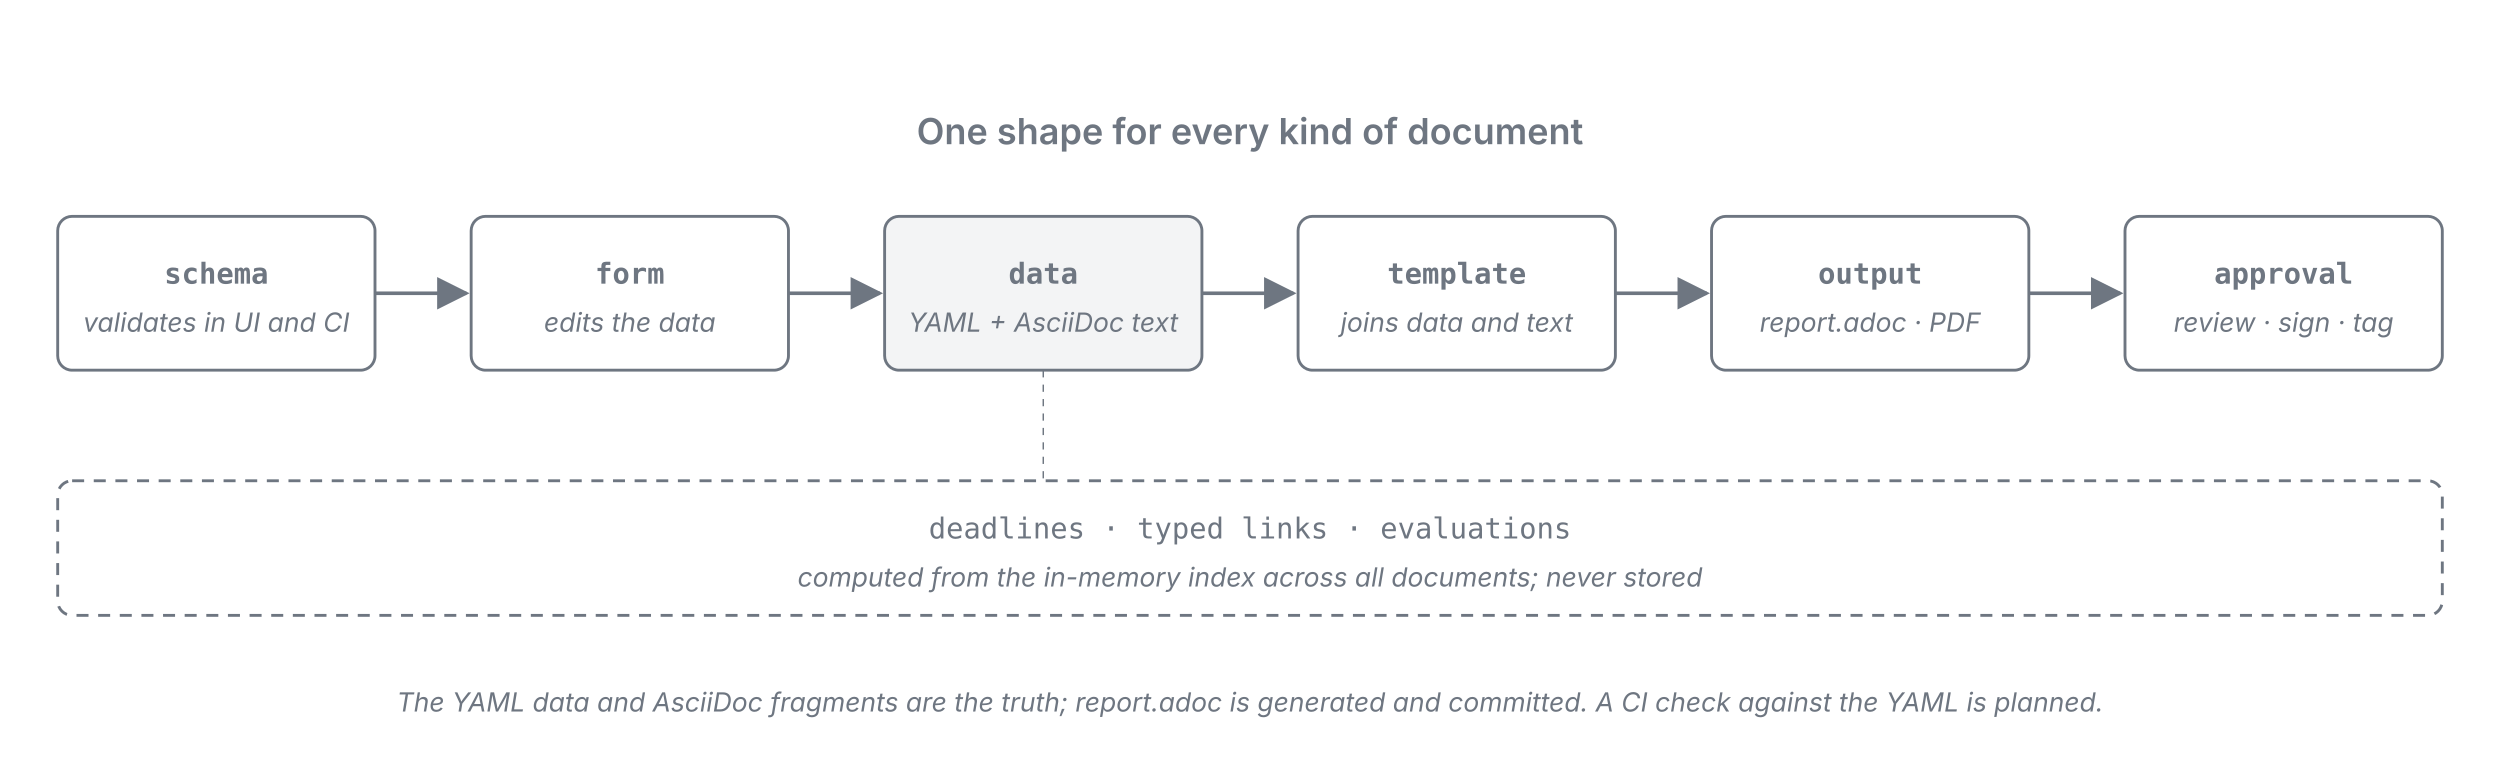
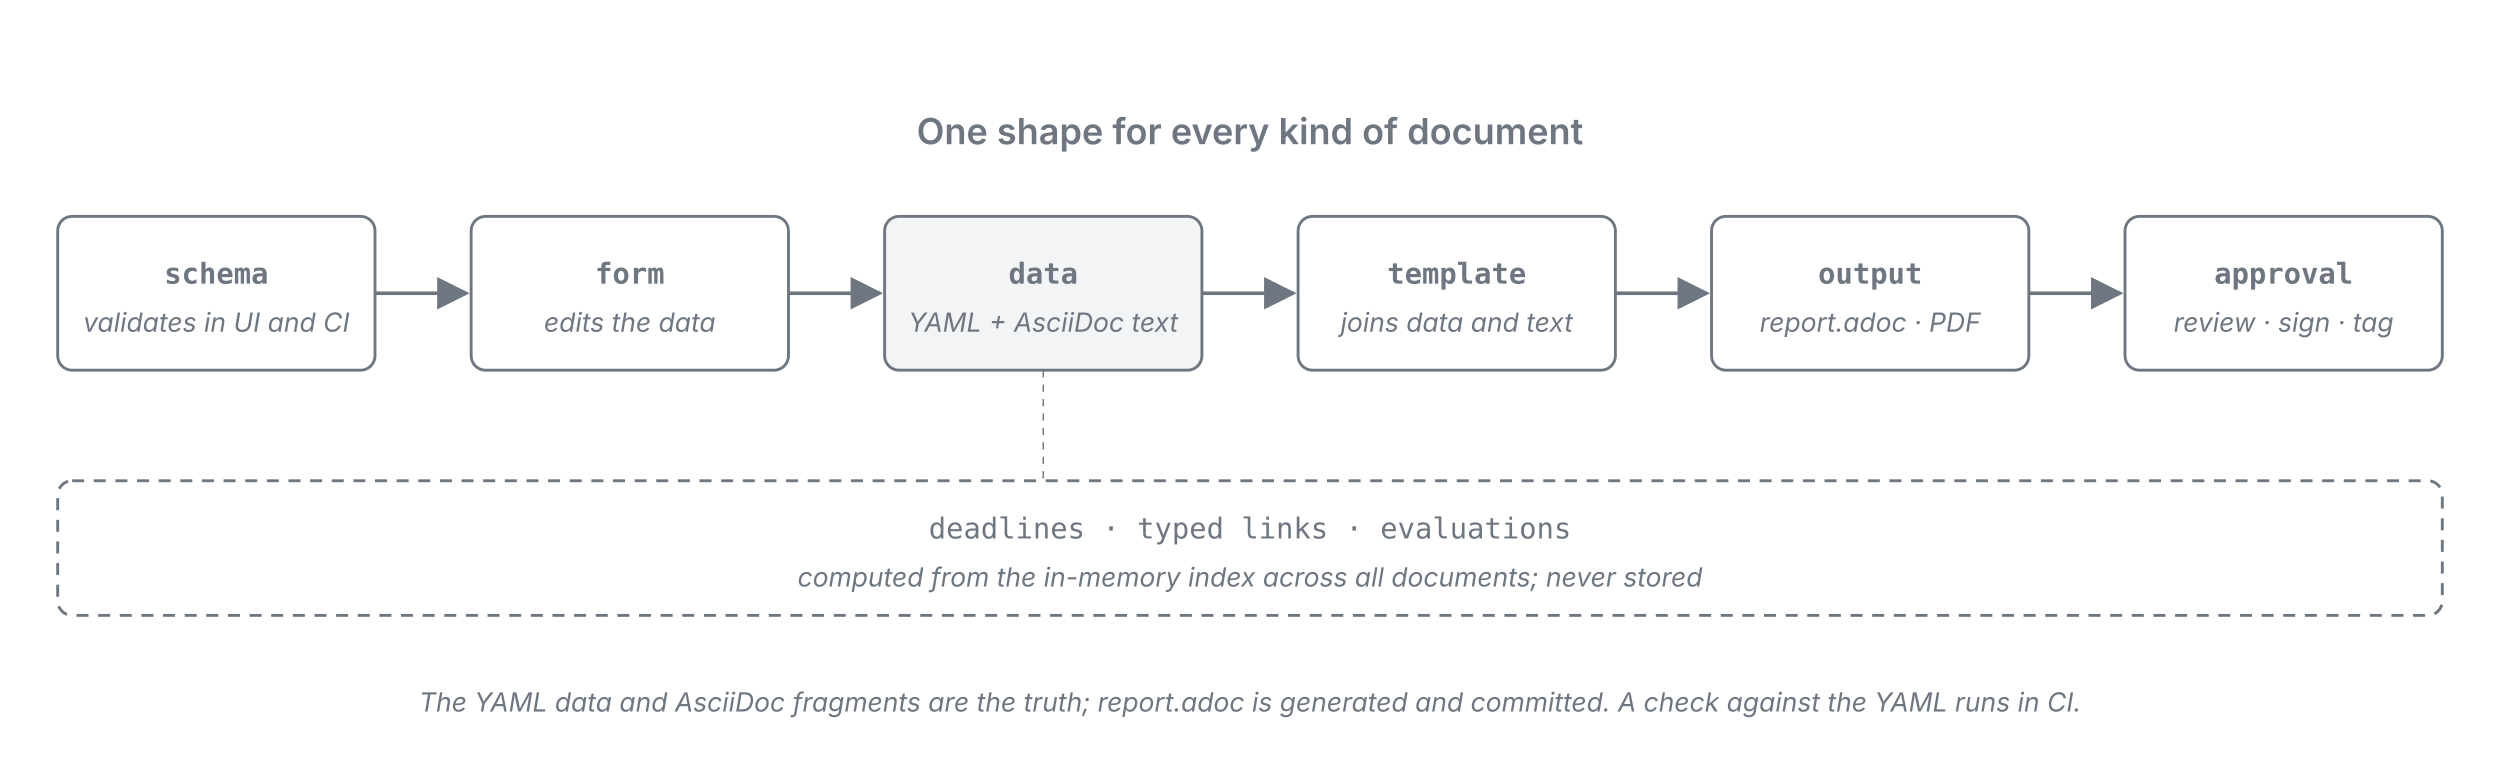
<svg xmlns="http://www.w3.org/2000/svg" viewBox="0 0 1040 324" role="img" aria-labelledby="title desc" font-family="ui-sans-serif, -apple-system, system-ui, 'Segoe UI', sans-serif">
  <defs>
    <marker id="arrow" viewBox="0 0 10 10" refX="9" refY="5" markerWidth="9" markerHeight="9" orient="auto">
      <path d="M0,0 L10,5 L0,10 z" class="arrow-fill" />
    </marker>
    <style>
      .hdr        { font-size: 15px; font-weight: 600; fill: #6e7681; text-anchor: middle; }
      .sub        { font-size: 11px; fill: #6e7681; text-anchor: middle; font-style: italic; }
      .item-c     { font-size: 12px; fill: #6e7681; font-family: ui-monospace, "SF Mono", Menlo, Consolas, monospace; text-anchor: middle; }
      .item-b     { font-size: 12px; fill: #6e7681; font-family: ui-monospace, "SF Mono", Menlo, Consolas, monospace; text-anchor: middle; font-weight: 700; }
      .caption    { font-size: 11px; fill: #6e7681; text-anchor: middle; font-style: italic; }
      .stroke     { stroke: #6e7681; stroke-width: 1.2; fill: none; }
      .stroke-d   { stroke: #6e7681; stroke-width: 1.2; fill: none; stroke-dasharray: 5 4; }
      .tint       { stroke: #6e7681; stroke-width: 1.2; fill: #6e7681; fill-opacity: 0.08; }
      .arrow      { stroke: #6e7681; stroke-width: 1.5; fill: none; }
      .arrow-fill { fill: #6e7681; }
      .sep        { stroke: #6e7681; stroke-width: 0.6; stroke-dasharray: 3 3; }
    </style>
  </defs>
  <text x="520" y="60" class="hdr">One shape for every kind of document</text>
  <rect class="stroke" x="24" y="90" width="132" height="64" rx="6" ry="6" />
  <text x="90" y="118" class="item-b">schema</text>
  <text x="90" y="138" class="sub">validates in UI and CI</text>
  <line class="arrow" x1="156" y1="122" x2="194" y2="122" marker-end="url(#arrow)" />
  <rect class="stroke" x="196" y="90" width="132" height="64" rx="6" ry="6" />
  <text x="262" y="118" class="item-b">form</text>
  <text x="262" y="138" class="sub">edits the data</text>
  <line class="arrow" x1="328" y1="122" x2="366" y2="122" marker-end="url(#arrow)" />
  <rect class="tint" x="368" y="90" width="132" height="64" rx="6" ry="6" />
  <text x="434" y="118" class="item-b">data</text>
  <text x="434" y="138" class="sub">YAML + AsciiDoc text</text>
  <line class="arrow" x1="500" y1="122" x2="538" y2="122" marker-end="url(#arrow)" />
  <rect class="stroke" x="540" y="90" width="132" height="64" rx="6" ry="6" />
  <text x="606" y="118" class="item-b">template</text>
  <text x="606" y="138" class="sub">joins data and text</text>
  <line class="arrow" x1="672" y1="122" x2="710" y2="122" marker-end="url(#arrow)" />
  <rect class="stroke" x="712" y="90" width="132" height="64" rx="6" ry="6" />
  <text x="778" y="118" class="item-b">output</text>
  <text x="778" y="138" class="sub">report.adoc · PDF</text>
  <line class="arrow" x1="844" y1="122" x2="882" y2="122" marker-end="url(#arrow)" />
  <rect class="stroke" x="884" y="90" width="132" height="64" rx="6" ry="6" />
  <text x="950" y="118" class="item-b">approval</text>
  <text x="950" y="138" class="sub">review · sign · tag</text>
  <line class="sep" x1="434" y1="154" x2="434" y2="200" />
  <rect class="stroke-d" x="24" y="200" width="992" height="56" rx="6" ry="6" />
  <text x="520" y="224" class="item-c">deadlines · typed links · evaluations</text>
  <text x="520" y="244" class="sub">computed from the in-memory index across all documents; never stored</text>
-   <text x="520" y="296" class="caption">The YAML data and AsciiDoc fragments are the truth; report.adoc is generated and committed. A CI check against the YAML is planned.</text>
+   <text x="520" y="296" class="caption">The YAML data and AsciiDoc fragments are the truth; report.adoc is generated and committed. A check against the YAML runs in CI.</text>
</svg>
